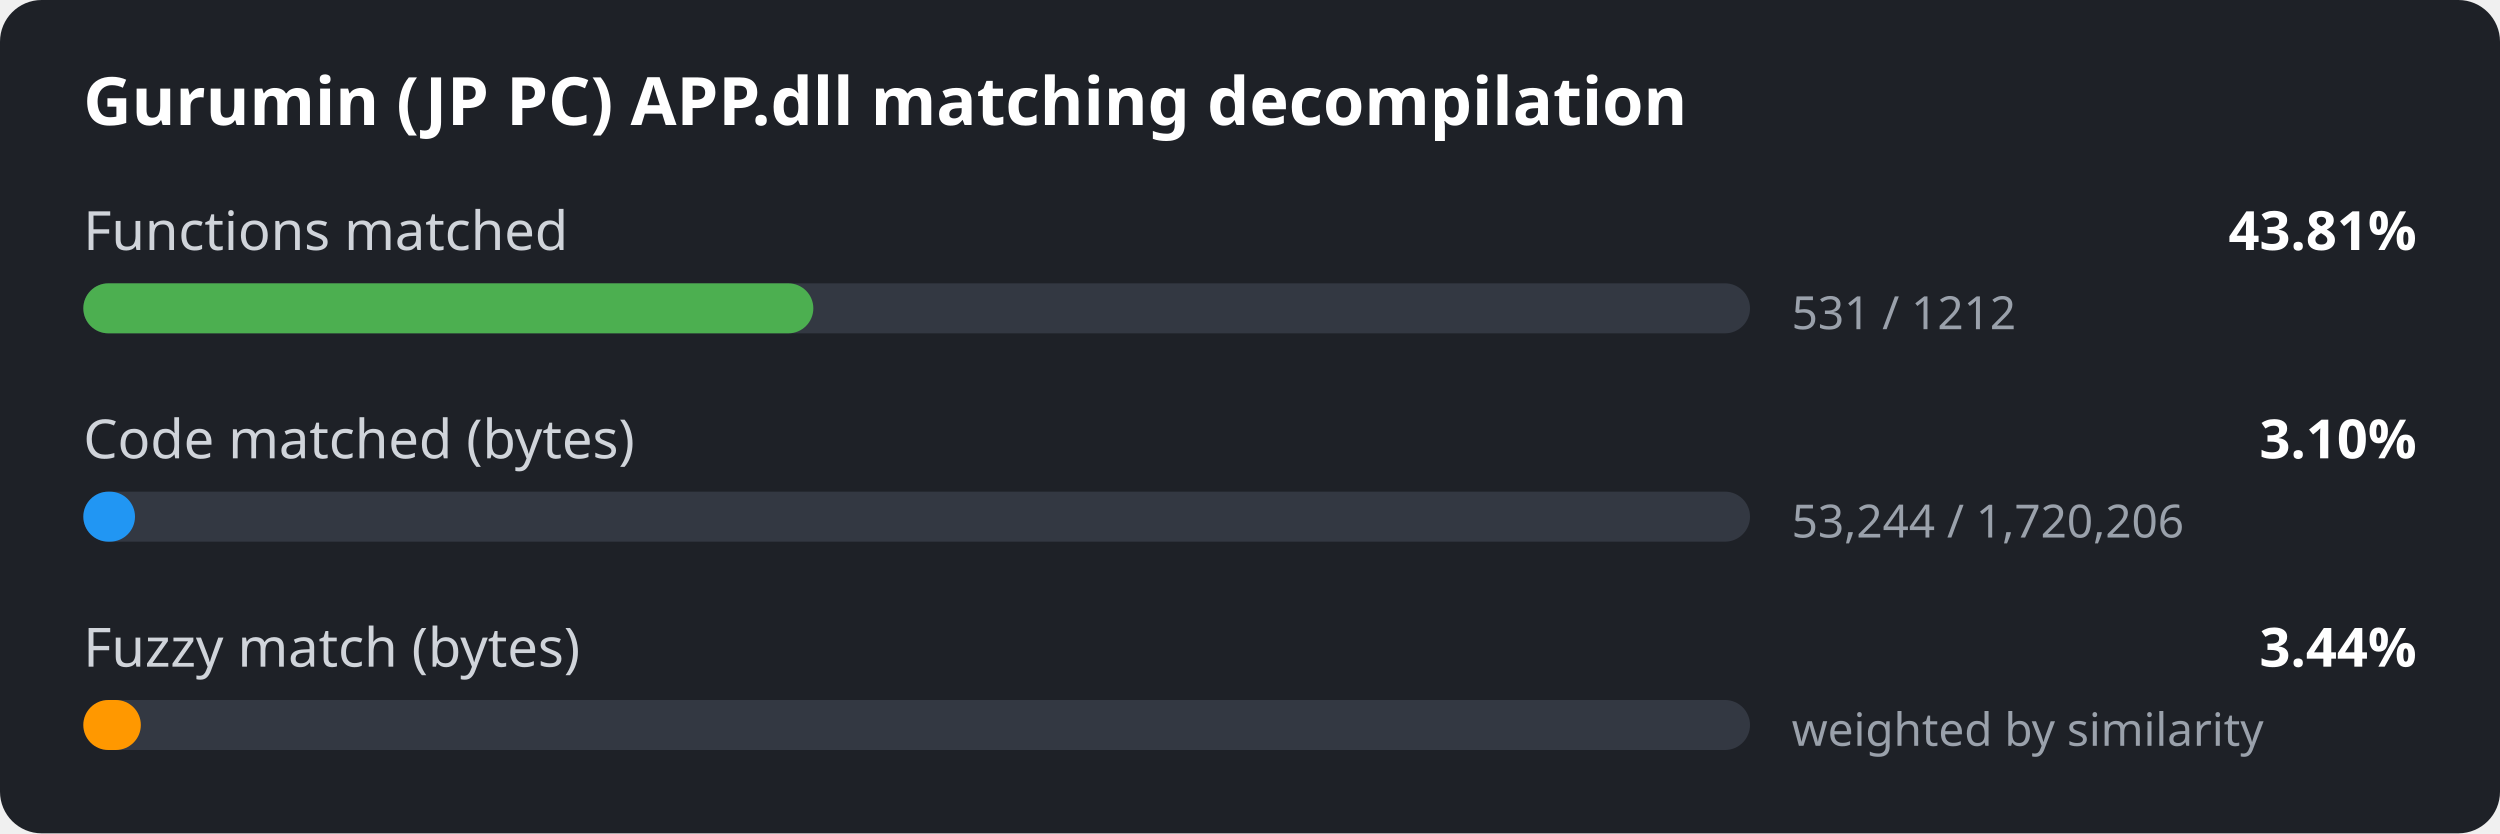
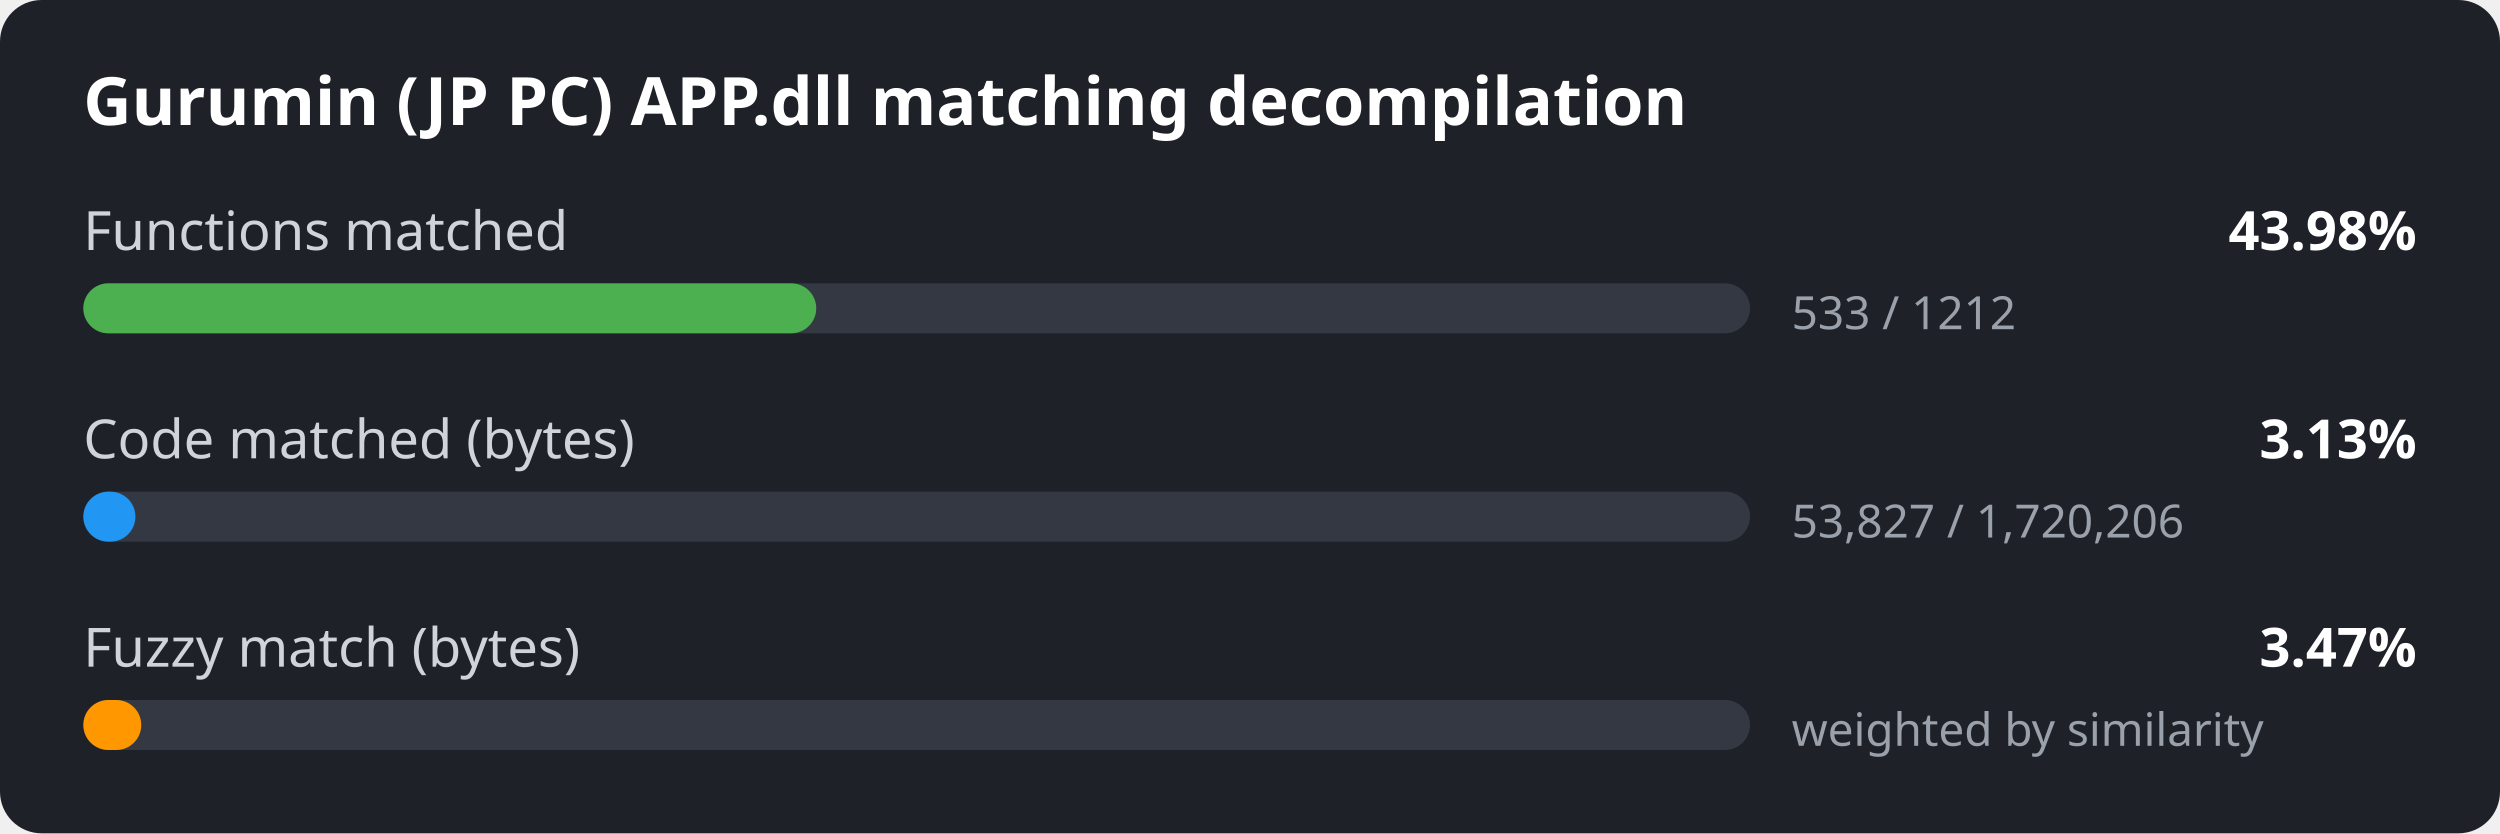
<svg xmlns="http://www.w3.org/2000/svg" width="600" height="200" viewBox="0 0 600 200">
  <style>
.bg { fill: #1e2127; }
.title { font: 600 16px sans-serif; fill: #ffffff; }
.label { font: 13px sans-serif; fill: #d0d4da; }
.value { font: 600 13px sans-serif; fill: #ffffff; }
.detail { font: 11px sans-serif; fill: #9aa1ab; }
.track { fill: #333842; }
</style>
  <rect width="600" height="200" rx="10" class="bg" />
  <text x="20" y="30" class="title">Gurumin (JP PC) APP.dll matching decompilation</text>
  <text x="20" y="60" class="label">Functions matched</text>
-   <text x="580" y="60" class="value" text-anchor="end">43.81%</text>
+   <text x="580" y="60" class="value" text-anchor="end">43.98%</text>
  <rect x="20" y="68" width="400" height="12" rx="6" class="track" />
-   <rect x="20" y="68" width="175.2" height="12" rx="6" fill="#4caf50" />
-   <text x="430" y="79" class="detail">531 / 1212</text>
+   <rect x="20" y="68" width="175.9" height="12" rx="6" fill="#4caf50" />
+   <text x="430" y="79" class="detail">533 / 1212</text>
  <text x="20" y="110" class="label">Code matched (bytes)</text>
-   <text x="580" y="110" class="value" text-anchor="end">3.10%</text>
+   <text x="580" y="110" class="value" text-anchor="end">3.13%</text>
  <rect x="20" y="118" width="400" height="12" rx="6" class="track" />
-   <rect x="20" y="118" width="12.4" height="12" rx="6" fill="#2196f3" />
-   <text x="430" y="129" class="detail">53,244 / 1,720,206</text>
+   <rect x="20" y="118" width="12.5" height="12" rx="6" fill="#2196f3" />
+   <text x="430" y="129" class="detail">53,827 / 1,720,206</text>
  <text x="20" y="160" class="label">Fuzzy match (bytes)</text>
-   <text x="580" y="160" class="value" text-anchor="end">3.44%</text>
+   <text x="580" y="160" class="value" text-anchor="end">3.47%</text>
  <rect x="20" y="168" width="400" height="12" rx="6" class="track" />
-   <rect x="20" y="168" width="13.8" height="12" rx="6" fill="#ff9800" />
+   <rect x="20" y="168" width="13.9" height="12" rx="6" fill="#ff9800" />
  <text x="430" y="179" class="detail">weighted by similarity</text>
</svg>
